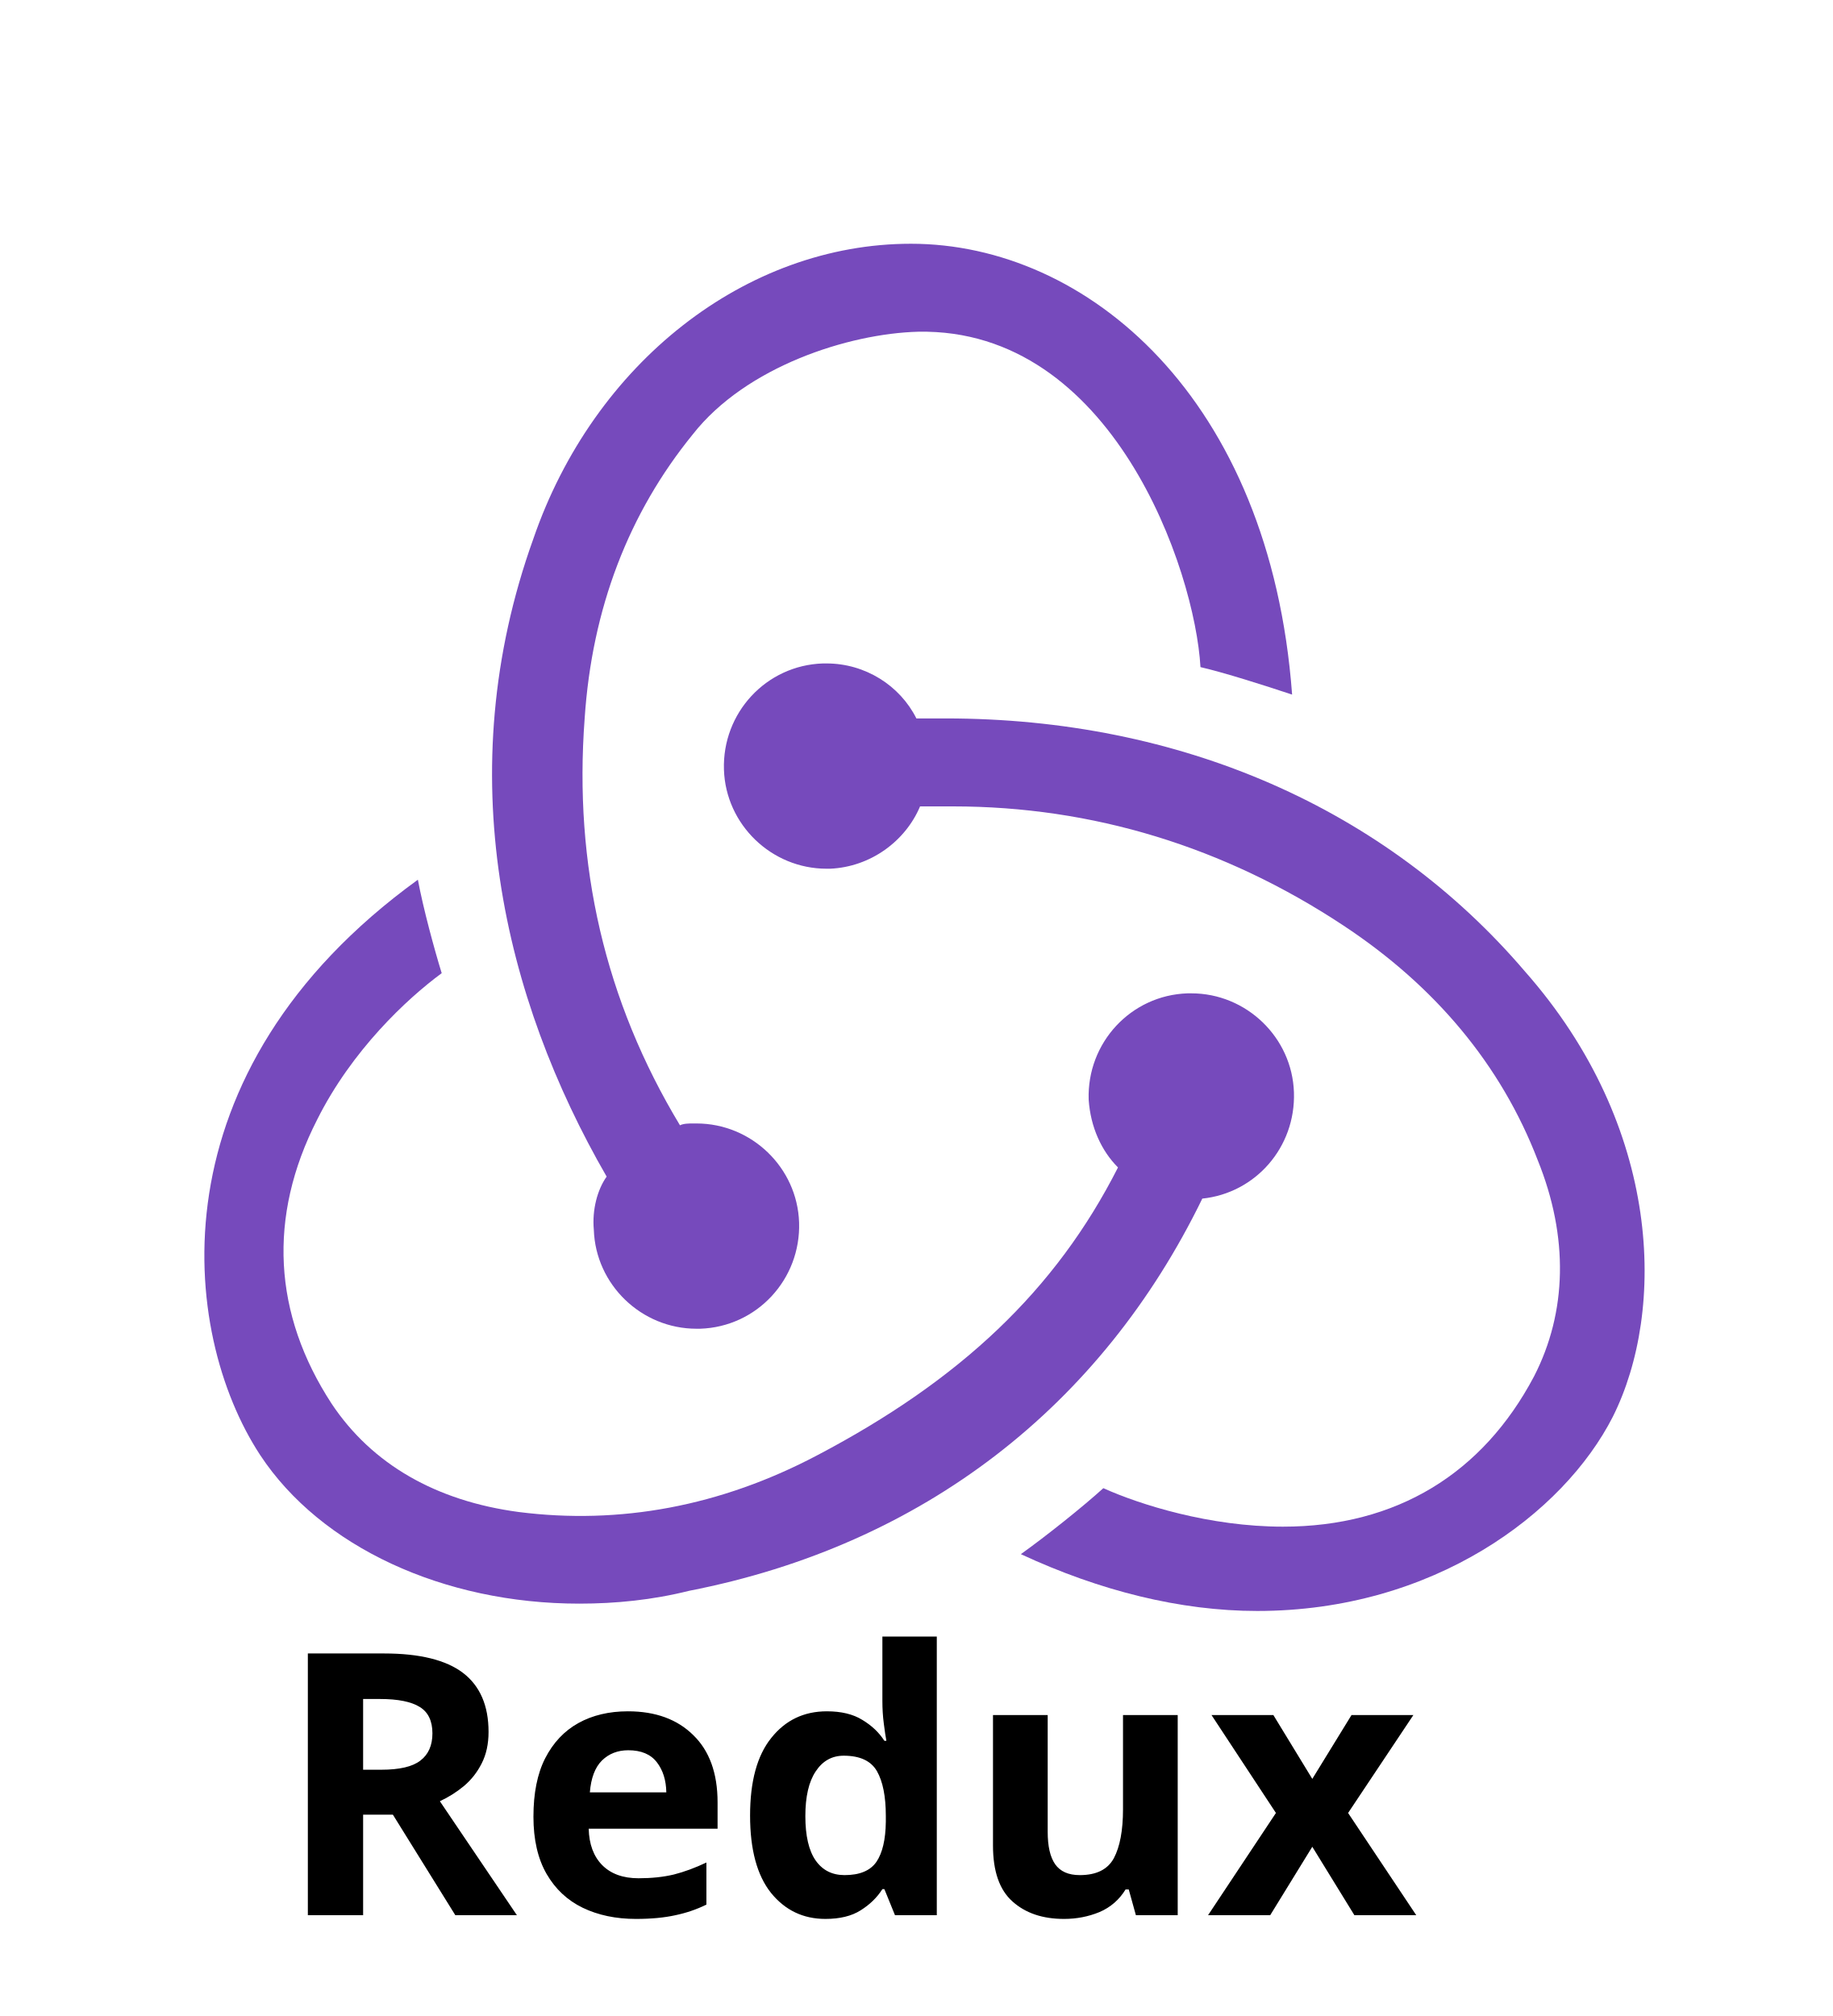
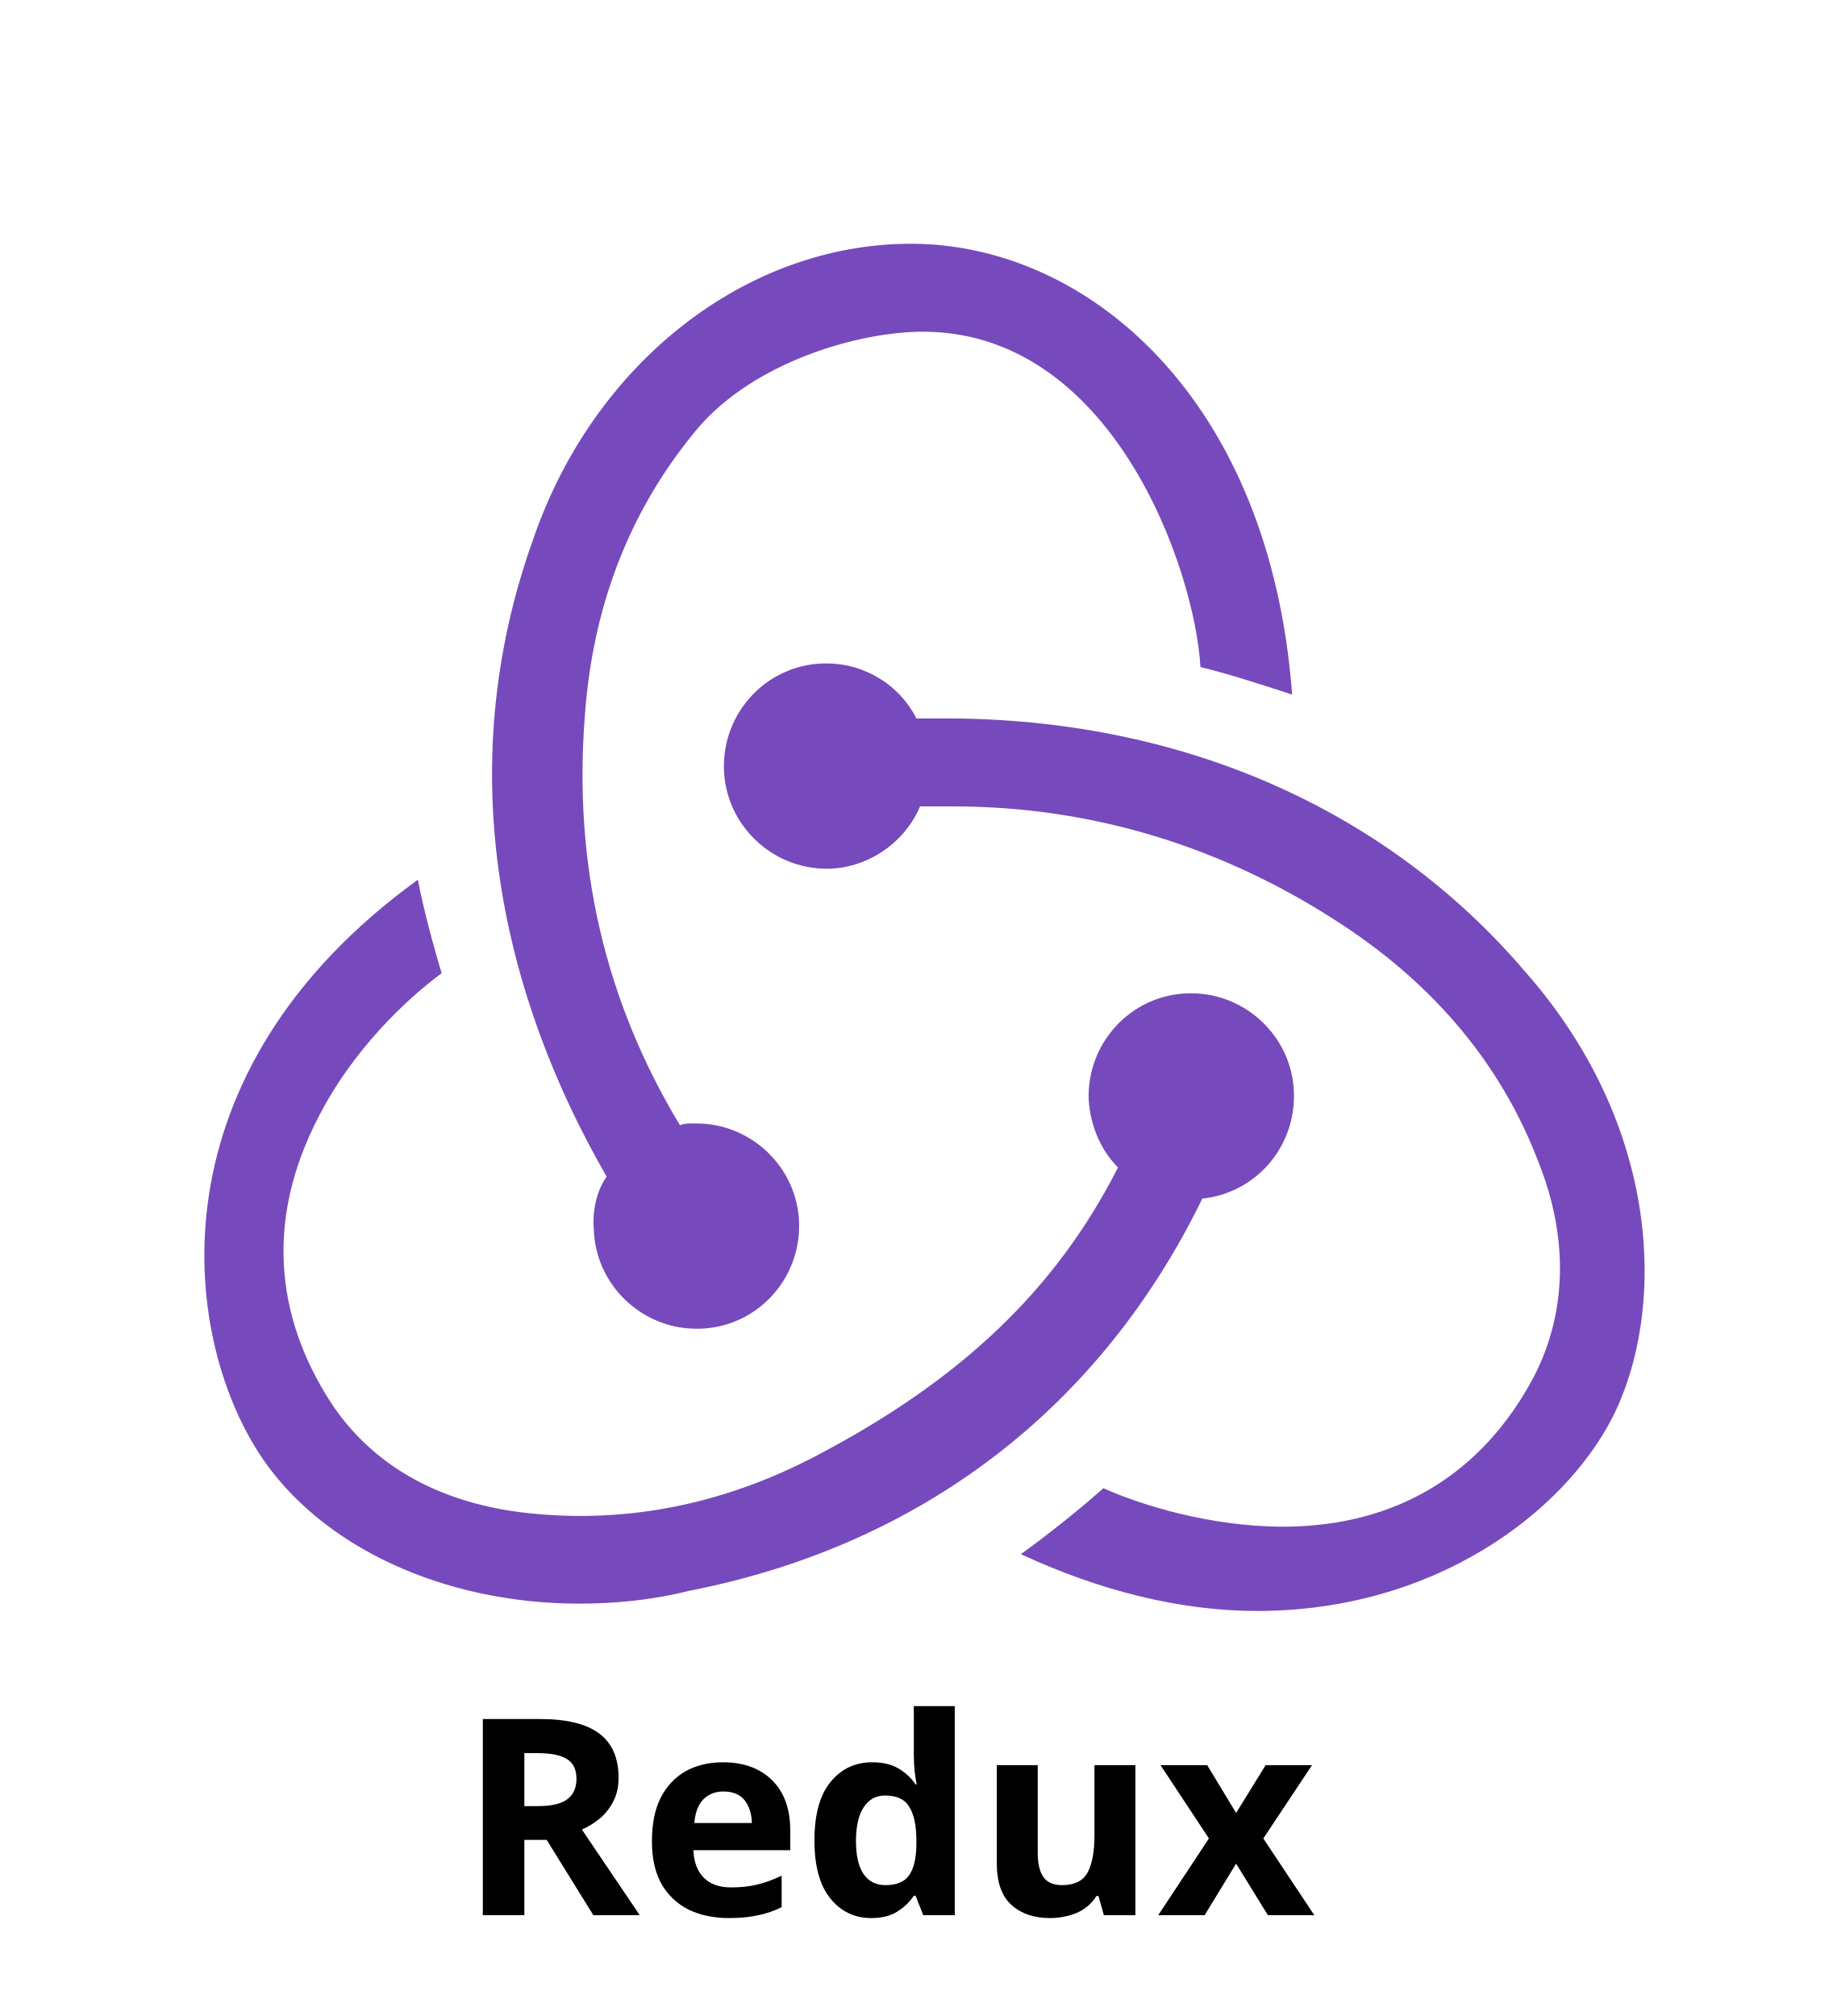
<svg xmlns="http://www.w3.org/2000/svg" viewBox="0 0 100 110">
  <g fill="#764ABC">
    <path d="M65.6 65.4c2.9-.3 5.1-2.8 5-5.8-.1-3-2.6-5.4-5.6-5.4h-.2c-3.1.1-5.5 2.7-5.4  5.8.1 1.5.7 2.8 1.6 3.7-3.4 6.7-8.6 11.6-16.4 15.7-5.3 2.8-10.8 3.8-16.3  3.1-4.5-.6-8-2.6-10.2-5.9-3.2-4.9-3.5-10.2-.8-15.5 1.9-3.8 4.9-6.6 6.8-8-.4-1.3-1-3.5-1.3-5.1-14.5  10.5-13 24.7-8.6 31.4 3.3 5 10 8.1 17.4 8.1 2 0 4-.2 6-.7 12.8-2.5 22.5-10.1 28-21.4z" />
    <path d="M83.2 53c-7.6-8.9-18.8-13.8-31.6-13.8H50c-.9-1.8-2.8-3-4.9-3h-.2c-3.1.1-5.5 2.7-5.4  5.8.1 3 2.6 5.4 5.6 5.4h.2c2.2-.1 4.1-1.5 4.9-3.4H52c7.6 0 14.8 2.2 21.3 6.5 5 3.3 8.6 7.6 10.6 12.8  1.7 4.2 1.6 8.3-.2 11.8-2.8 5.3-7.5 8.2-13.7 8.2-4 0-7.8-1.2-9.8-2.1-1.1 1-3.1 2.6-4.5 3.6 4.3 2 8.7 3.1  12.9 3.1 9.6 0 16.7-5.3 19.4-10.6 2.9-5.8 2.7-15.8-4.8-24.3z" />
    <path d="M32.4 67.1c.1 3 2.6 5.4 5.6 5.4h.2c3.1-.1 5.5-2.7 5.4-5.8-.1-3-2.6-5.4-5.6-5.4h-.2c-.2 0-.5  0-.7.1-4.1-6.8-5.8-14.2-5.2-22.2.4-6 2.4-11.2 5.9-15.5 2.9-3.7 8.5-5.5 12.3-5.6 10.6-.2 15.1 13 15.4  18.3 1.3.3 3.5 1 5 1.5-1.2-16.2-11.2-24.6-20.8-24.6-9 0-17.3 6.5-20.6 16.1-4.6 12.8-1.6 25.1 4 34.8-.5.7-.8 1.8-.7 2.9z" />
-     <text xml:space="preserve" font-family="sans-serif" font-size="20" font-style="normal" font-weight="900" style="stroke: none; stroke-width: 1; stroke-dasharray: none; stroke-linecap: butt; stroke-dashoffset: 0;      stroke-linejoin: miter; stroke-miterlimit: 4; fill: rgb(0,0,0); fill-rule: nonzero; opacity: 1; white-space: pre;">
-       <tspan x="15" y="95%">Redux</tspan>
+     <text xml:space="preserve" font-family="sans-serif" font-size="15" font-style="normal" font-weight="900" style="stroke: none; stroke-width: 1; stroke-dasharray: none; stroke-linecap: butt; stroke-dashoffset: 0;      stroke-linejoin: miter; stroke-miterlimit: 4; fill: rgb(0,0,0); fill-rule: nonzero; opacity: 1; white-space: pre;">
+       <tspan x="25" y="95%">Redux</tspan>
    </text>
  </g>
</svg>
